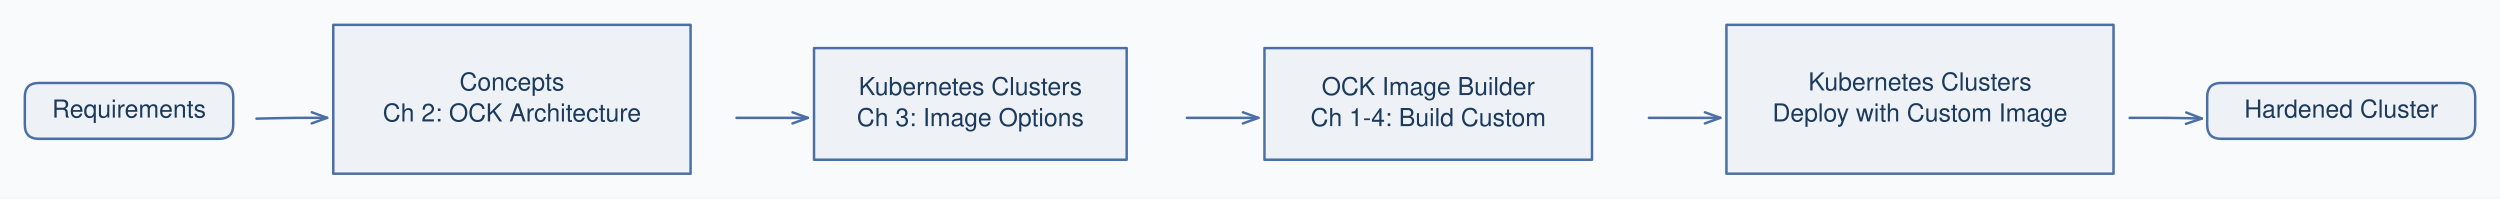
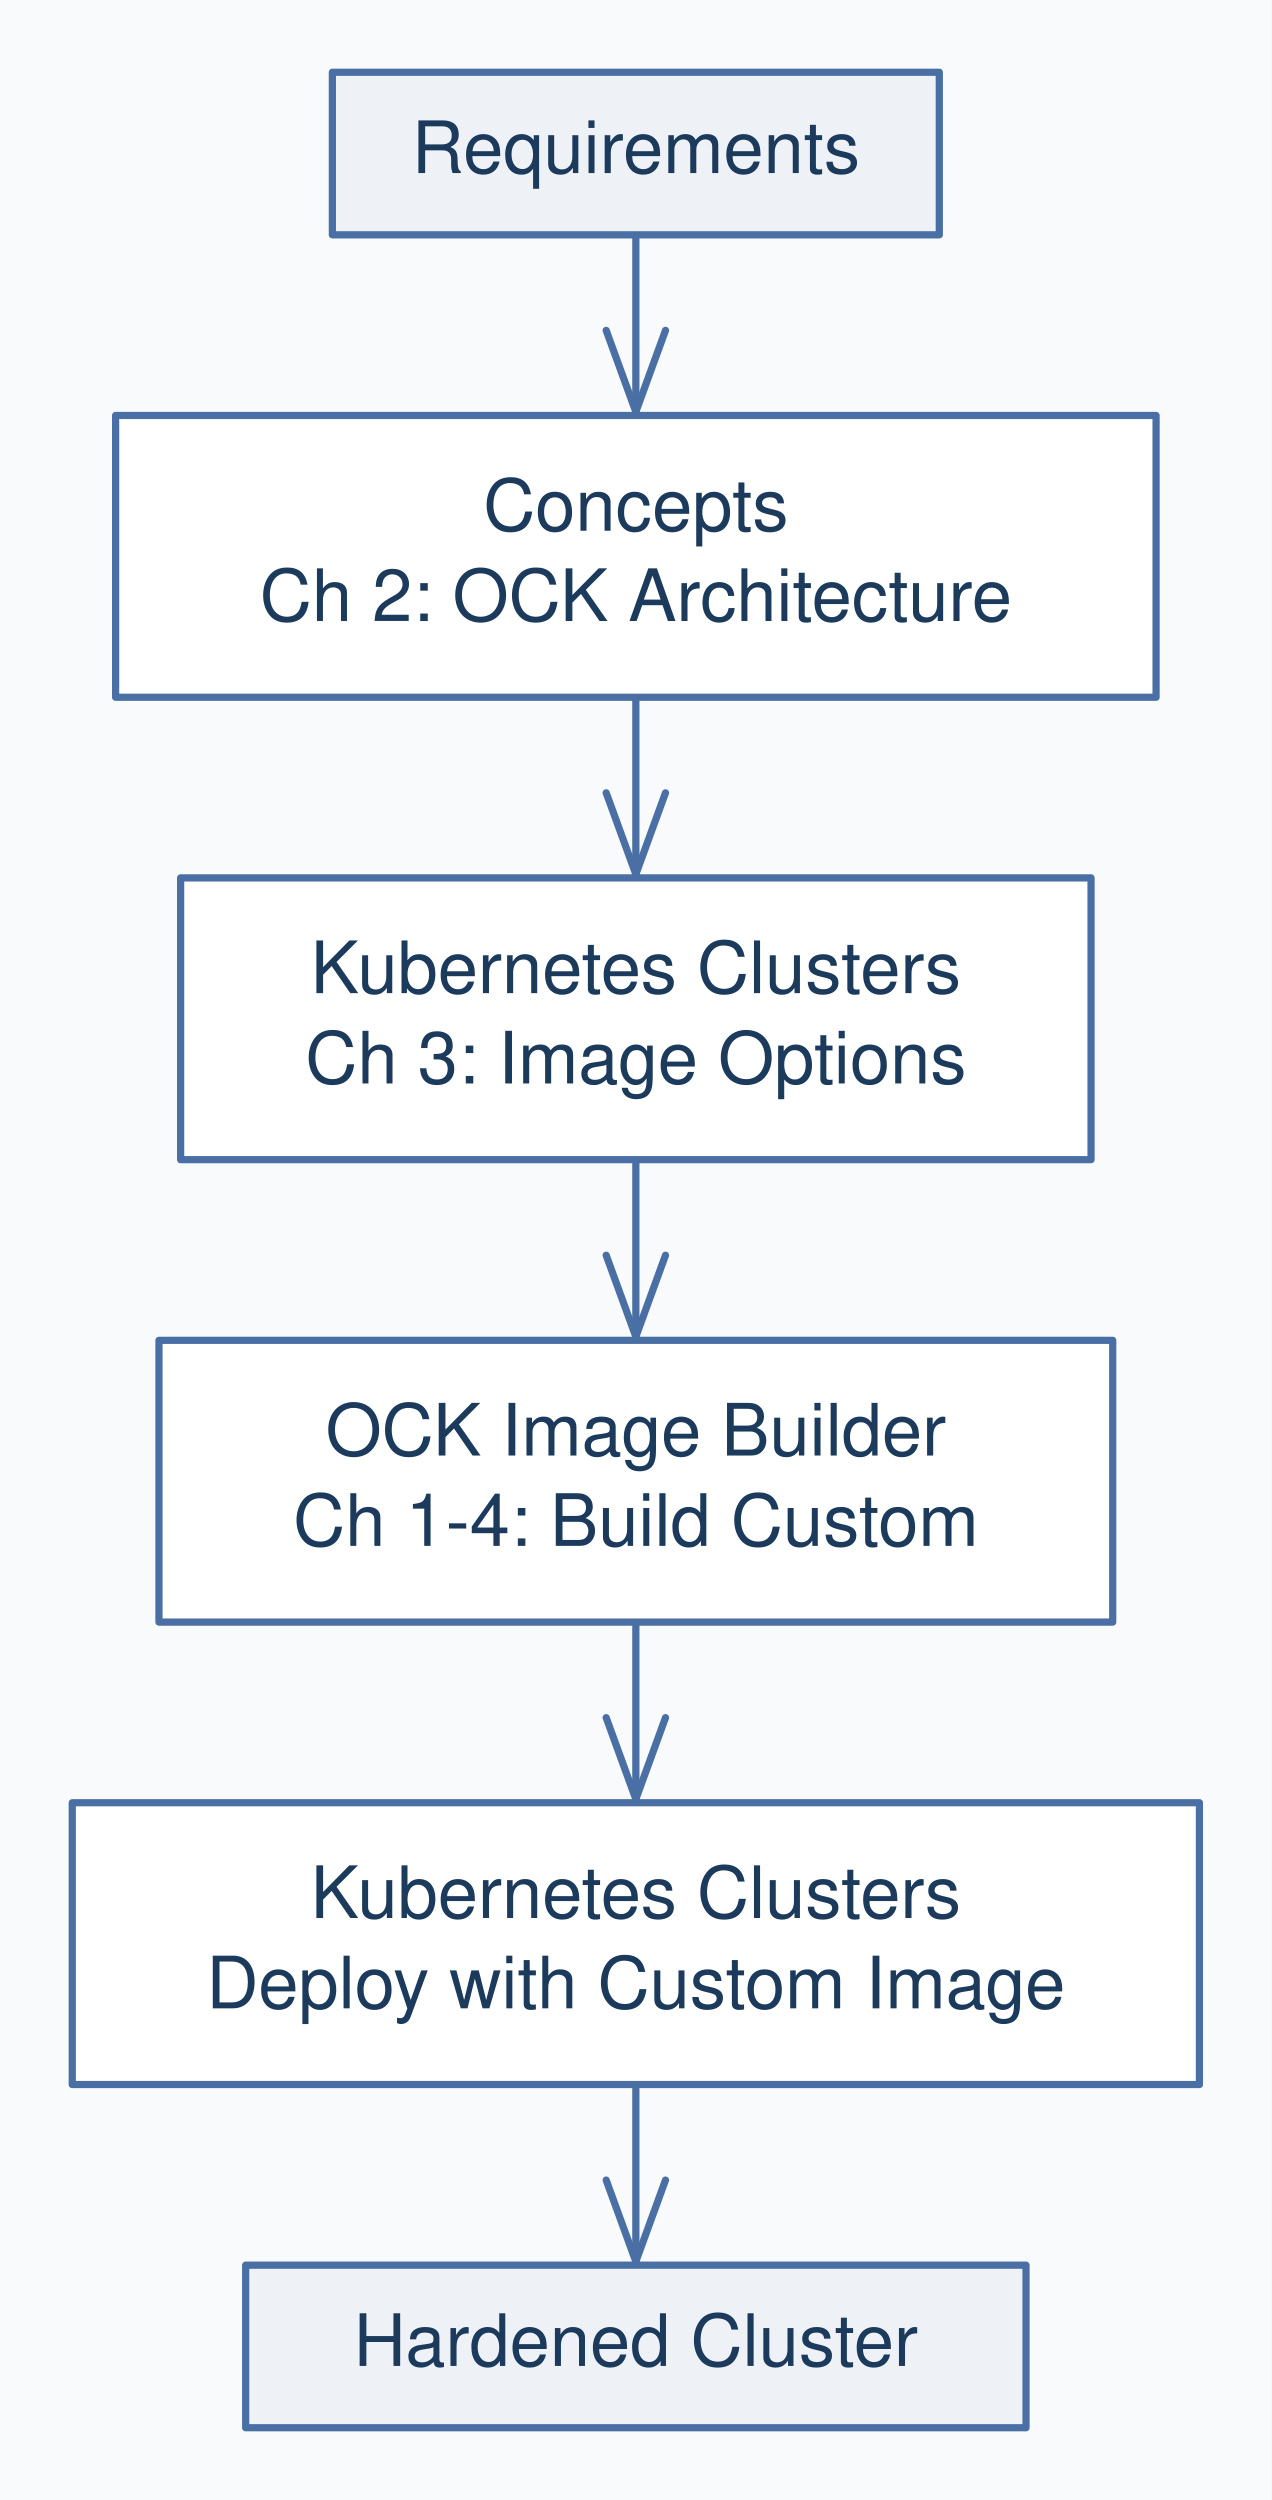
- <svg xmlns="http://www.w3.org/2000/svg" version="1.1" viewBox="0 0 2014.995 160" width="2014.995" height="160">
+ <svg xmlns="http://www.w3.org/2000/svg" version="1.1" viewBox="0 0 352 692" width="352" height="692">
  <defs>
    <style class="style-fonts">
      </style>
  </defs>
-   <rect x="0" y="0" width="2014.995" height="160" fill="#F8FAFC" />
-   <g stroke-linecap="round" transform="translate(20 66.875) rotate(0 84 22.5)">
-     <path d="M11.25 0 C44.98 0, 78.72 0, 156.75 0 C164.25 0, 168 3.75, 168 11.25 C168 16.85, 168 22.45, 168 33.75 C168 41.25, 164.25 45, 156.75 45 C120.88 45, 85.02 45, 11.25 45 C3.75 45, 0 41.25, 0 33.75 C0 27.17, 0 20.6, 0 11.25 C0 3.75, 3.75 0, 11.25 0" stroke="none" stroke-width="0" fill="#EEF2F7" />
-     <path d="M11.25 0 C51.19 0, 91.13 0, 156.75 0 M11.25 0 C60.37 0, 109.48 0, 156.75 0 M156.75 0 C164.25 0, 168 3.75, 168 11.25 M156.75 0 C164.25 0, 168 3.75, 168 11.25 M168 11.25 C168 16.11, 168 20.98, 168 33.75 M168 11.25 C168 18.17, 168 25.1, 168 33.75 M168 33.75 C168 41.25, 164.25 45, 156.75 45 M168 33.75 C168 41.25, 164.25 45, 156.75 45 M156.75 45 C114.41 45, 72.07 45, 11.25 45 M156.75 45 C103.69 45, 50.64 45, 11.25 45 M11.25 45 C3.75 45, 0 41.25, 0 33.75 M11.25 45 C3.75 45, 0 41.25, 0 33.75 M0 33.75 C0 26.87, 0 19.99, 0 11.25 M0 33.75 C0 25.7, 0 17.65, 0 11.25 M0 11.25 C0 3.75, 3.75 0, 11.25 0 M0 11.25 C0 3.75, 3.75 0, 11.25 0" stroke="#4A6FA5" stroke-width="2" fill="none" />
+   <rect x="0" y="0" width="352" height="692" fill="#F8FAFC" />
+   <g stroke-linecap="round" transform="translate(92 20) rotate(0 84 22.5)">
+     <path d="M0 0 L168 0 L168 45 L0 45" stroke="none" stroke-width="0" fill="#EEF2F7" />
+     <path d="M0 0 C46.12 0, 92.23 0, 168 0 M0 0 C56.71 0, 113.42 0, 168 0 M168 0 C168 17.11, 168 34.22, 168 45 M168 0 C168 16.28, 168 32.55, 168 45 M168 45 C116.35 45, 64.7 45, 0 45 M168 45 C103.85 45, 39.7 45, 0 45 M0 45 C0 28.17, 0 11.34, 0 0 M0 45 C0 31.69, 0 18.38, 0 0" stroke="#4A6FA5" stroke-width="2" fill="none" />
  </g>
-   <g transform="translate(32 76.875) rotate(0 72 12.5)">
+   <g transform="translate(104 30) rotate(0 72 12.5)">
    <text x="72" y="17.9" font-family="Helvetica, Segoe UI Emoji" font-size="20px" fill="#1B3A5C" text-anchor="middle" style="white-space: pre;" direction="ltr" dominant-baseline="alphabetic">Requirements</text>
  </g>
-   <g stroke-linecap="round" transform="translate(268.6039 20) rotate(0 144 60)">
-     <path d="M0 0 L288 0 L288 120 L0 120" stroke="none" stroke-width="0" fill="#EEF2F7" />
-     <path d="M0 0 C101.16 0, 202.32 0, 288 0 M0 0 C68.65 0, 137.3 0, 288 0 M288 0 C288 29.74, 288 59.49, 288 120 M288 0 C288 37.3, 288 74.59, 288 120 M288 120 C228.87 120, 169.75 120, 0 120 M288 120 C205.14 120, 122.28 120, 0 120 M0 120 C0 80.91, 0 41.83, 0 0 M0 120 C0 91.24, 0 62.48, 0 0" stroke="#4A6FA5" stroke-width="2" fill="none" />
+   <g stroke-linecap="round" transform="translate(32 115) rotate(0 144 39)">
+     <path d="M0 0 L288 0 L288 78 L0 78" stroke="none" stroke-width="0" fill="#FFFFFF" />
+     <path d="M0 0 C101.16 0, 202.32 0, 288 0 M0 0 C68.65 0, 137.3 0, 288 0 M288 0 C288 19.33, 288 38.67, 288 78 M288 0 C288 24.24, 288 48.48, 288 78 M288 78 C228.87 78, 169.75 78, 0 78 M288 78 C205.14 78, 122.28 78, 0 78 M0 78 C0 52.59, 0 27.19, 0 0 M0 78 C0 59.31, 0 40.61, 0 0" stroke="#4A6FA5" stroke-width="2" fill="none" />
  </g>
-   <g transform="translate(280.6039 55) rotate(0 132 25)">
+   <g transform="translate(44 129) rotate(0 132 25)">
    <text x="132" y="17.9" font-family="Helvetica, Segoe UI Emoji" font-size="20px" fill="#1B3A5C" text-anchor="middle" style="white-space: pre;" direction="ltr" dominant-baseline="alphabetic">Concepts</text>
    <text x="132" y="42.9" font-family="Helvetica, Segoe UI Emoji" font-size="20px" fill="#1B3A5C" text-anchor="middle" style="white-space: pre;" direction="ltr" dominant-baseline="alphabetic">Ch 2: OCK Architecture</text>
  </g>
-   <g stroke-linecap="round" transform="translate(656.1039 38.75) rotate(0 126 45)">
-     <path d="M0 0 L252 0 L252 90 L0 90" stroke="none" stroke-width="0" fill="#EEF2F7" />
-     <path d="M0 0 C58.51 0, 117.02 0, 252 0 M0 0 C93.16 0, 186.33 0, 252 0 M252 0 C252 22.52, 252 45.04, 252 90 M252 0 C252 31.92, 252 63.84, 252 90 M252 90 C169.18 90, 86.36 90, 0 90 M252 90 C186.81 90, 121.63 90, 0 90 M0 90 C0 59.28, 0 28.56, 0 0 M0 90 C0 66.39, 0 42.79, 0 0" stroke="#4A6FA5" stroke-width="2" fill="none" />
+   <g stroke-linecap="round" transform="translate(50 243) rotate(0 126 39)">
+     <path d="M0 0 L252 0 L252 78 L0 78" stroke="none" stroke-width="0" fill="#FFFFFF" />
+     <path d="M0 0 C58.51 0, 117.02 0, 252 0 M0 0 C93.16 0, 186.33 0, 252 0 M252 0 C252 19.52, 252 39.04, 252 78 M252 0 C252 27.66, 252 55.33, 252 78 M252 78 C169.18 78, 86.36 78, 0 78 M252 78 C186.81 78, 121.63 78, 0 78 M0 78 C0 51.37, 0 24.75, 0 0 M0 78 C0 57.54, 0 37.08, 0 0" stroke="#4A6FA5" stroke-width="2" fill="none" />
  </g>
-   <g transform="translate(668.1039 58.75) rotate(0 114 25)">
+   <g transform="translate(62 257) rotate(0 114 25)">
    <text x="114" y="17.9" font-family="Helvetica, Segoe UI Emoji" font-size="20px" fill="#1B3A5C" text-anchor="middle" style="white-space: pre;" direction="ltr" dominant-baseline="alphabetic">Kubernetes Clusters</text>
    <text x="114" y="42.9" font-family="Helvetica, Segoe UI Emoji" font-size="20px" fill="#1B3A5C" text-anchor="middle" style="white-space: pre;" direction="ltr" dominant-baseline="alphabetic">Ch 3: Image Options</text>
  </g>
-   <g stroke-linecap="round" transform="translate(1019.151 38.75) rotate(0 132 45)">
-     <path d="M0 0 L264 0 L264 90 L0 90" stroke="none" stroke-width="0" fill="#EEF2F7" />
-     <path d="M0 0 C76.59 0, 153.18 0, 264 0 M0 0 C77.79 0, 155.57 0, 264 0 M264 0 C264 26.07, 264 52.14, 264 90 M264 0 C264 25.56, 264 51.12, 264 90 M264 90 C203.11 90, 142.23 90, 0 90 M264 90 C163.67 90, 63.35 90, 0 90 M0 90 C0 58.85, 0 27.71, 0 0 M0 90 C0 67.59, 0 45.17, 0 0" stroke="#4A6FA5" stroke-width="2" fill="none" />
+   <g stroke-linecap="round" transform="translate(44 371) rotate(0 132 39)">
+     <path d="M0 0 L264 0 L264 78 L0 78" stroke="none" stroke-width="0" fill="#FFFFFF" />
+     <path d="M0 0 C76.59 0, 153.18 0, 264 0 M0 0 C77.79 0, 155.57 0, 264 0 M264 0 C264 22.59, 264 45.19, 264 78 M264 0 C264 22.15, 264 44.31, 264 78 M264 78 C203.11 78, 142.23 78, 0 78 M264 78 C163.67 78, 63.35 78, 0 78 M0 78 C0 51.01, 0 24.01, 0 0 M0 78 C0 58.57, 0 39.15, 0 0" stroke="#4A6FA5" stroke-width="2" fill="none" />
  </g>
-   <g transform="translate(1031.151 58.75) rotate(0 120 25)">
+   <g transform="translate(56 385) rotate(0 120 25)">
    <text x="120" y="17.9" font-family="Helvetica, Segoe UI Emoji" font-size="20px" fill="#1B3A5C" text-anchor="middle" style="white-space: pre;" direction="ltr" dominant-baseline="alphabetic">OCK Image Builder</text>
    <text x="120" y="42.9" font-family="Helvetica, Segoe UI Emoji" font-size="20px" fill="#1B3A5C" text-anchor="middle" style="white-space: pre;" direction="ltr" dominant-baseline="alphabetic">Ch 1-4: Build Custom</text>
  </g>
-   <g stroke-linecap="round" transform="translate(1391.495 20) rotate(0 156 60)">
-     <path d="M0 0 L312 0 L312 120 L0 120" stroke="none" stroke-width="0" fill="#EEF2F7" />
-     <path d="M0 0 C70.73 0, 141.45 0, 312 0 M0 0 C70.14 0, 140.28 0, 312 0 M312 0 C312 27.87, 312 55.74, 312 120 M312 0 C312 39.75, 312 79.49, 312 120 M312 120 C223.18 120, 134.37 120, 0 120 M312 120 C199.28 120, 86.57 120, 0 120 M0 120 C0 95.2, 0 70.39, 0 0 M0 120 C0 86.07, 0 52.15, 0 0" stroke="#4A6FA5" stroke-width="2" fill="none" />
+   <g stroke-linecap="round" transform="translate(20 499) rotate(0 156 39)">
+     <path d="M0 0 L312 0 L312 78 L0 78" stroke="none" stroke-width="0" fill="#FFFFFF" />
+     <path d="M0 0 C70.73 0, 141.45 0, 312 0 M0 0 C70.14 0, 140.28 0, 312 0 M312 0 C312 18.12, 312 36.23, 312 78 M312 0 C312 25.84, 312 51.67, 312 78 M312 78 C223.18 78, 134.37 78, 0 78 M312 78 C199.28 78, 86.57 78, 0 78 M0 78 C0 61.88, 0 45.76, 0 0 M0 78 C0 55.95, 0 33.9, 0 0" stroke="#4A6FA5" stroke-width="2" fill="none" />
  </g>
-   <g transform="translate(1403.495 55) rotate(0 144 25)">
+   <g transform="translate(32 513) rotate(0 144 25)">
    <text x="144" y="17.9" font-family="Helvetica, Segoe UI Emoji" font-size="20px" fill="#1B3A5C" text-anchor="middle" style="white-space: pre;" direction="ltr" dominant-baseline="alphabetic">Kubernetes Clusters</text>
    <text x="144" y="42.9" font-family="Helvetica, Segoe UI Emoji" font-size="20px" fill="#1B3A5C" text-anchor="middle" style="white-space: pre;" direction="ltr" dominant-baseline="alphabetic">Deploy with Custom Image</text>
  </g>
-   <g stroke-linecap="round" transform="translate(1778.995 66.875) rotate(0 108 22.5)">
-     <path d="M11.25 0 C75.5 0, 139.75 0, 204.75 0 C212.25 0, 216 3.75, 216 11.25 C216 19.43, 216 27.6, 216 33.75 C216 41.25, 212.25 45, 204.75 45 C152.81 45, 100.87 45, 11.25 45 C3.75 45, 0 41.25, 0 33.75 C0 29.2, 0 24.66, 0 11.25 C0 3.75, 3.75 0, 11.25 0" stroke="none" stroke-width="0" fill="#EEF2F7" />
-     <path d="M11.25 0 C85.14 0, 159.04 0, 204.75 0 M11.25 0 C63.7 0, 116.14 0, 204.75 0 M204.75 0 C212.25 0, 216 3.75, 216 11.25 M204.75 0 C212.25 0, 216 3.75, 216 11.25 M216 11.25 C216 20.08, 216 28.92, 216 33.75 M216 11.25 C216 19.13, 216 27.01, 216 33.75 M216 33.75 C216 41.25, 212.25 45, 204.75 45 M216 33.75 C216 41.25, 212.25 45, 204.75 45 M204.75 45 C136.88 45, 69.01 45, 11.25 45 M204.75 45 C152.39 45, 100.03 45, 11.25 45 M11.25 45 C3.75 45, 0 41.25, 0 33.75 M11.25 45 C3.75 45, 0 41.25, 0 33.75 M0 33.75 C0 26.54, 0 19.34, 0 11.25 M0 33.75 C0 25.22, 0 16.7, 0 11.25 M0 11.25 C0 3.75, 3.75 0, 11.25 0 M0 11.25 C0 3.75, 3.75 0, 11.25 0" stroke="#4A6FA5" stroke-width="2" fill="none" />
+   <g stroke-linecap="round" transform="translate(68 627) rotate(0 108 22.5)">
+     <path d="M0 0 L216 0 L216 45 L0 45" stroke="none" stroke-width="0" fill="#EEF2F7" />
+     <path d="M0 0 C82.49 0, 164.97 0, 216 0 M0 0 C58.55 0, 117.09 0, 216 0 M216 0 C216 16.9, 216 33.8, 216 45 M216 0 C216 12.39, 216 24.77, 216 45 M216 45 C161.24 45, 106.48 45, 0 45 M216 45 C133.92 45, 51.85 45, 0 45 M0 45 C0 28.35, 0 11.71, 0 0 M0 45 C0 27.72, 0 10.44, 0 0" stroke="#4A6FA5" stroke-width="2" fill="none" />
  </g>
-   <g transform="translate(1790.995 76.875) rotate(0 96 12.5)">
+   <g transform="translate(80 637) rotate(0 96 12.5)">
    <text x="96" y="17.9" font-family="Helvetica, Segoe UI Emoji" font-size="20px" fill="#1B3A5C" text-anchor="middle" style="white-space: pre;" direction="ltr" dominant-baseline="alphabetic">Hardened Cluster</text>
  </g>
  <g stroke-linecap="round">
-     <g transform="translate(206.7288 95.625) rotate(0 28.4375 -0.3125)">
-       <path d="M0 0 C5.1 -0.1, 21.15 -0.52, 30.63 -0.63 C40.1 -0.73, 52.5 -0.63, 56.88 -0.63 M0 0 C5.1 -0.1, 21.15 -0.52, 30.63 -0.63 C40.1 -0.73, 52.5 -0.63, 56.88 -0.63" stroke="#4A6FA5" stroke-width="2" fill="none" />
+     <g transform="translate(176 66) rotate(0 0 24)">
+       <path d="M0 0 C0 17.9, 0 35.8, 0 48 M0 0 C0 15.05, 0 30.09, 0 48" stroke="#4A6FA5" stroke-width="2" fill="none" />
    </g>
-     <g transform="translate(206.7288 95.625) rotate(0 28.4375 -0.3125)">
-       <path d="M44.53 3.82 C49.13 2.16, 53.74 0.51, 56.88 -0.63 M44.53 3.82 C48.4 2.43, 52.27 1.03, 56.88 -0.63" stroke="#4A6FA5" stroke-width="2" fill="none" />
+     <g transform="translate(176 66) rotate(0 0 24)">
+       <path d="M-8.21 25.45 C-5.15 33.86, -2.09 42.27, 0 48 M-8.21 25.45 C-5.64 32.52, -3.06 39.59, 0 48" stroke="#4A6FA5" stroke-width="2" fill="none" />
    </g>
-     <g transform="translate(206.7288 95.625) rotate(0 28.4375 -0.3125)">
-       <path d="M44.56 -5.16 C49.15 -3.47, 53.74 -1.78, 56.88 -0.63 M44.56 -5.16 C48.42 -3.74, 52.28 -2.32, 56.88 -0.63" stroke="#4A6FA5" stroke-width="2" fill="none" />
+     <g transform="translate(176 66) rotate(0 0 24)">
+       <path d="M8.21 25.45 C5.15 33.86, 2.09 42.27, 0 48 M8.21 25.45 C5.64 32.52, 3.06 39.59, 0 48" stroke="#4A6FA5" stroke-width="2" fill="none" />
    </g>
  </g>
  <mask />
  <g stroke-linecap="round">
-     <g transform="translate(593.6037 95) rotate(0 28.75 0)">
-       <path d="M0 0 C5.21 0, 21.67 0, 31.25 0 C40.83 0, 53.13 0, 57.5 0 M0 0 C5.21 0, 21.67 0, 31.25 0 C40.83 0, 53.13 0, 57.5 0" stroke="#4A6FA5" stroke-width="2" fill="none" />
+     <g transform="translate(176 194) rotate(0 0 24)">
+       <path d="M0 0 C0 18.55, 0 37.09, 0 48 M0 0 C0 9.91, 0 19.83, 0 48" stroke="#4A6FA5" stroke-width="2" fill="none" />
    </g>
-     <g transform="translate(593.6037 95) rotate(0 28.75 0)">
-       <path d="M45.17 4.49 C49.93 2.75, 54.7 1.02, 57.5 0 M45.17 4.49 C47.71 3.56, 50.26 2.63, 57.5 0" stroke="#4A6FA5" stroke-width="2" fill="none" />
+     <g transform="translate(176 194) rotate(0 0 24)">
+       <path d="M-8.21 25.45 C-5.04 34.16, -1.87 42.88, 0 48 M-8.21 25.45 C-6.51 30.11, -4.82 34.76, 0 48" stroke="#4A6FA5" stroke-width="2" fill="none" />
    </g>
-     <g transform="translate(593.6037 95) rotate(0 28.75 0)">
-       <path d="M45.17 -4.49 C49.93 -2.75, 54.7 -1.02, 57.5 0 M45.17 -4.49 C47.71 -3.56, 50.26 -2.63, 57.5 0" stroke="#4A6FA5" stroke-width="2" fill="none" />
+     <g transform="translate(176 194) rotate(0 0 24)">
+       <path d="M8.21 25.45 C5.04 34.16, 1.87 42.88, 0 48 M8.21 25.45 C6.51 30.11, 4.82 34.76, 0 48" stroke="#4A6FA5" stroke-width="2" fill="none" />
    </g>
  </g>
  <mask />
  <g stroke-linecap="round">
-     <g transform="translate(956.6513 95) rotate(0 28.75 0)">
-       <path d="M0 0 C5.21 0, 21.67 0, 31.25 0 C40.83 0, 53.13 0, 57.5 0 M0 0 C5.21 0, 21.67 0, 31.25 0 C40.83 0, 53.13 0, 57.5 0" stroke="#4A6FA5" stroke-width="2" fill="none" />
+     <g transform="translate(176 322) rotate(0 0 24)">
+       <path d="M0 0 C0 16.29, 0 32.57, 0 48 M0 0 C0 14.6, 0 29.2, 0 48" stroke="#4A6FA5" stroke-width="2" fill="none" />
    </g>
-     <g transform="translate(956.6513 95) rotate(0 28.75 0)">
-       <path d="M45.17 4.49 C49.35 2.97, 53.54 1.44, 57.5 0 M45.17 4.49 C48.92 3.12, 52.67 1.76, 57.5 0" stroke="#4A6FA5" stroke-width="2" fill="none" />
+     <g transform="translate(176 322) rotate(0 0 24)">
+       <path d="M-8.21 25.45 C-5.42 33.1, -2.64 40.75, 0 48 M-8.21 25.45 C-5.71 32.31, -3.21 39.17, 0 48" stroke="#4A6FA5" stroke-width="2" fill="none" />
    </g>
-     <g transform="translate(956.6513 95) rotate(0 28.75 0)">
-       <path d="M45.17 -4.49 C49.35 -2.97, 53.54 -1.44, 57.5 0 M45.17 -4.49 C48.92 -3.12, 52.67 -1.76, 57.5 0" stroke="#4A6FA5" stroke-width="2" fill="none" />
+     <g transform="translate(176 322) rotate(0 0 24)">
+       <path d="M8.21 25.45 C5.42 33.1, 2.64 40.75, 0 48 M8.21 25.45 C5.71 32.31, 3.21 39.17, 0 48" stroke="#4A6FA5" stroke-width="2" fill="none" />
    </g>
  </g>
  <mask />
  <g stroke-linecap="round">
-     <g transform="translate(1328.995 95) rotate(0 28.75 0)">
-       <path d="M0 0 C5.21 0, 21.67 0, 31.25 0 C40.83 0, 53.13 0, 57.5 0 M0 0 C5.21 0, 21.67 0, 31.25 0 C40.83 0, 53.13 0, 57.5 0" stroke="#4A6FA5" stroke-width="2" fill="none" />
+     <g transform="translate(176 450) rotate(0 0 24)">
+       <path d="M0 0 C0 17.71, 0 35.41, 0 48 M0 0 C0 10.35, 0 20.7, 0 48" stroke="#4A6FA5" stroke-width="2" fill="none" />
    </g>
-     <g transform="translate(1328.995 95) rotate(0 28.75 0)">
-       <path d="M45.17 4.49 C49.72 2.83, 54.27 1.18, 57.5 0 M45.17 4.49 C47.83 3.52, 50.48 2.55, 57.5 0" stroke="#4A6FA5" stroke-width="2" fill="none" />
+     <g transform="translate(176 450) rotate(0 0 24)">
+       <path d="M-8.21 25.45 C-5.18 33.77, -2.15 42.09, 0 48 M-8.21 25.45 C-6.44 30.31, -4.67 35.17, 0 48" stroke="#4A6FA5" stroke-width="2" fill="none" />
    </g>
-     <g transform="translate(1328.995 95) rotate(0 28.75 0)">
-       <path d="M45.17 -4.49 C49.72 -2.83, 54.27 -1.18, 57.5 0 M45.17 -4.49 C47.83 -3.52, 50.48 -2.55, 57.5 0" stroke="#4A6FA5" stroke-width="2" fill="none" />
+     <g transform="translate(176 450) rotate(0 0 24)">
+       <path d="M8.21 25.45 C5.18 33.77, 2.15 42.09, 0 48 M8.21 25.45 C6.44 30.31, 4.67 35.17, 0 48" stroke="#4A6FA5" stroke-width="2" fill="none" />
    </g>
  </g>
  <mask />
  <g stroke-linecap="round">
-     <g transform="translate(1716.495 95) rotate(0 29.0625 0.26375)">
-       <path d="M0 0 C5.21 0, 21.56 -0.09, 31.25 0 C40.94 0.09, 53.65 0.44, 58.13 0.53 M0 0 C5.21 0, 21.56 -0.09, 31.25 0 C40.94 0.09, 53.65 0.44, 58.13 0.53" stroke="#4A6FA5" stroke-width="2" fill="none" />
+     <g transform="translate(176 578) rotate(0 0 24)">
+       <path d="M0 0 C0 17.46, 0 34.91, 0 48 M0 0 C0 17.18, 0 34.37, 0 48" stroke="#4A6FA5" stroke-width="2" fill="none" />
    </g>
-     <g transform="translate(1716.495 95) rotate(0 29.0625 0.26375)">
-       <path d="M45.39 4.83 C50.02 3.27, 54.65 1.7, 58.13 0.53 M45.39 4.83 C49.95 3.29, 54.51 1.75, 58.13 0.53" stroke="#4A6FA5" stroke-width="2" fill="none" />
+     <g transform="translate(176 578) rotate(0 0 24)">
+       <path d="M-8.21 25.45 C-5.22 33.65, -2.24 41.85, 0 48 M-8.21 25.45 C-5.27 33.52, -2.33 41.6, 0 48" stroke="#4A6FA5" stroke-width="2" fill="none" />
    </g>
-     <g transform="translate(1716.495 95) rotate(0 29.0625 0.26375)">
-       <path d="M45.6 -4.36 C50.16 -2.58, 54.71 -0.8, 58.13 0.53 M45.6 -4.36 C50.09 -2.61, 54.57 -0.86, 58.13 0.53" stroke="#4A6FA5" stroke-width="2" fill="none" />
+     <g transform="translate(176 578) rotate(0 0 24)">
+       <path d="M8.21 25.45 C5.22 33.65, 2.24 41.85, 0 48 M8.21 25.45 C5.27 33.52, 2.33 41.6, 0 48" stroke="#4A6FA5" stroke-width="2" fill="none" />
    </g>
  </g>
  <mask />
</svg>
